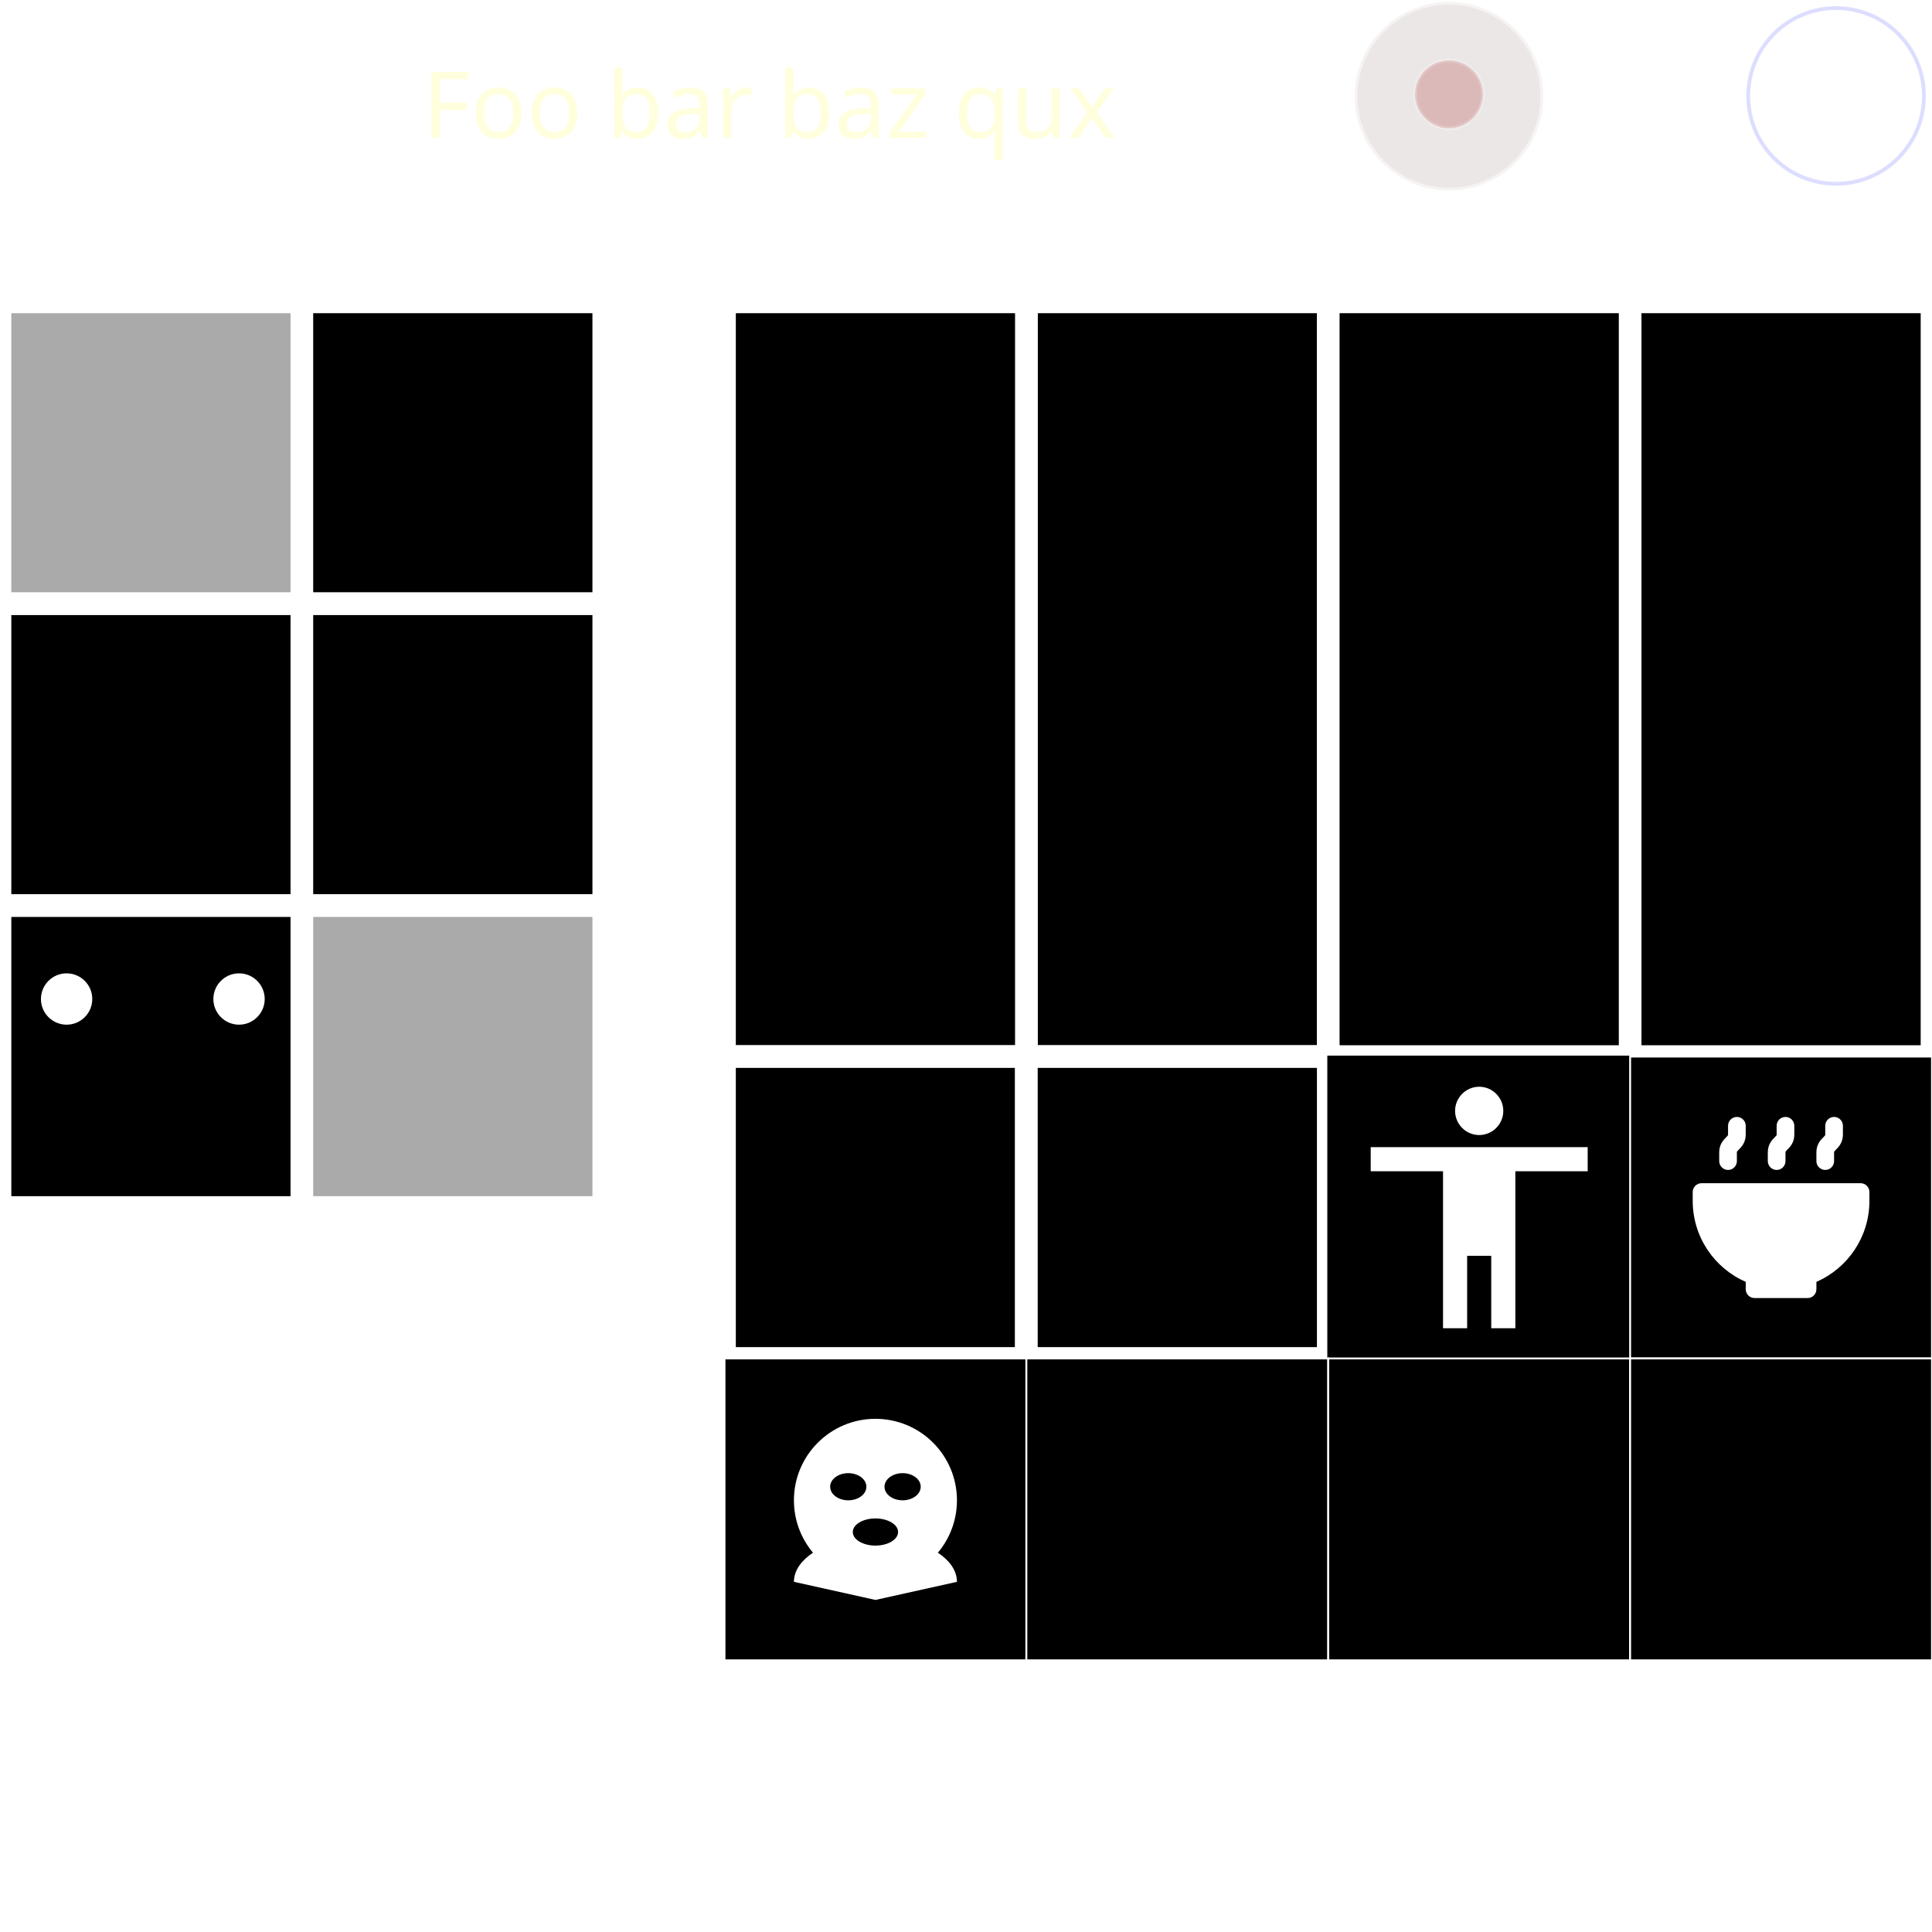
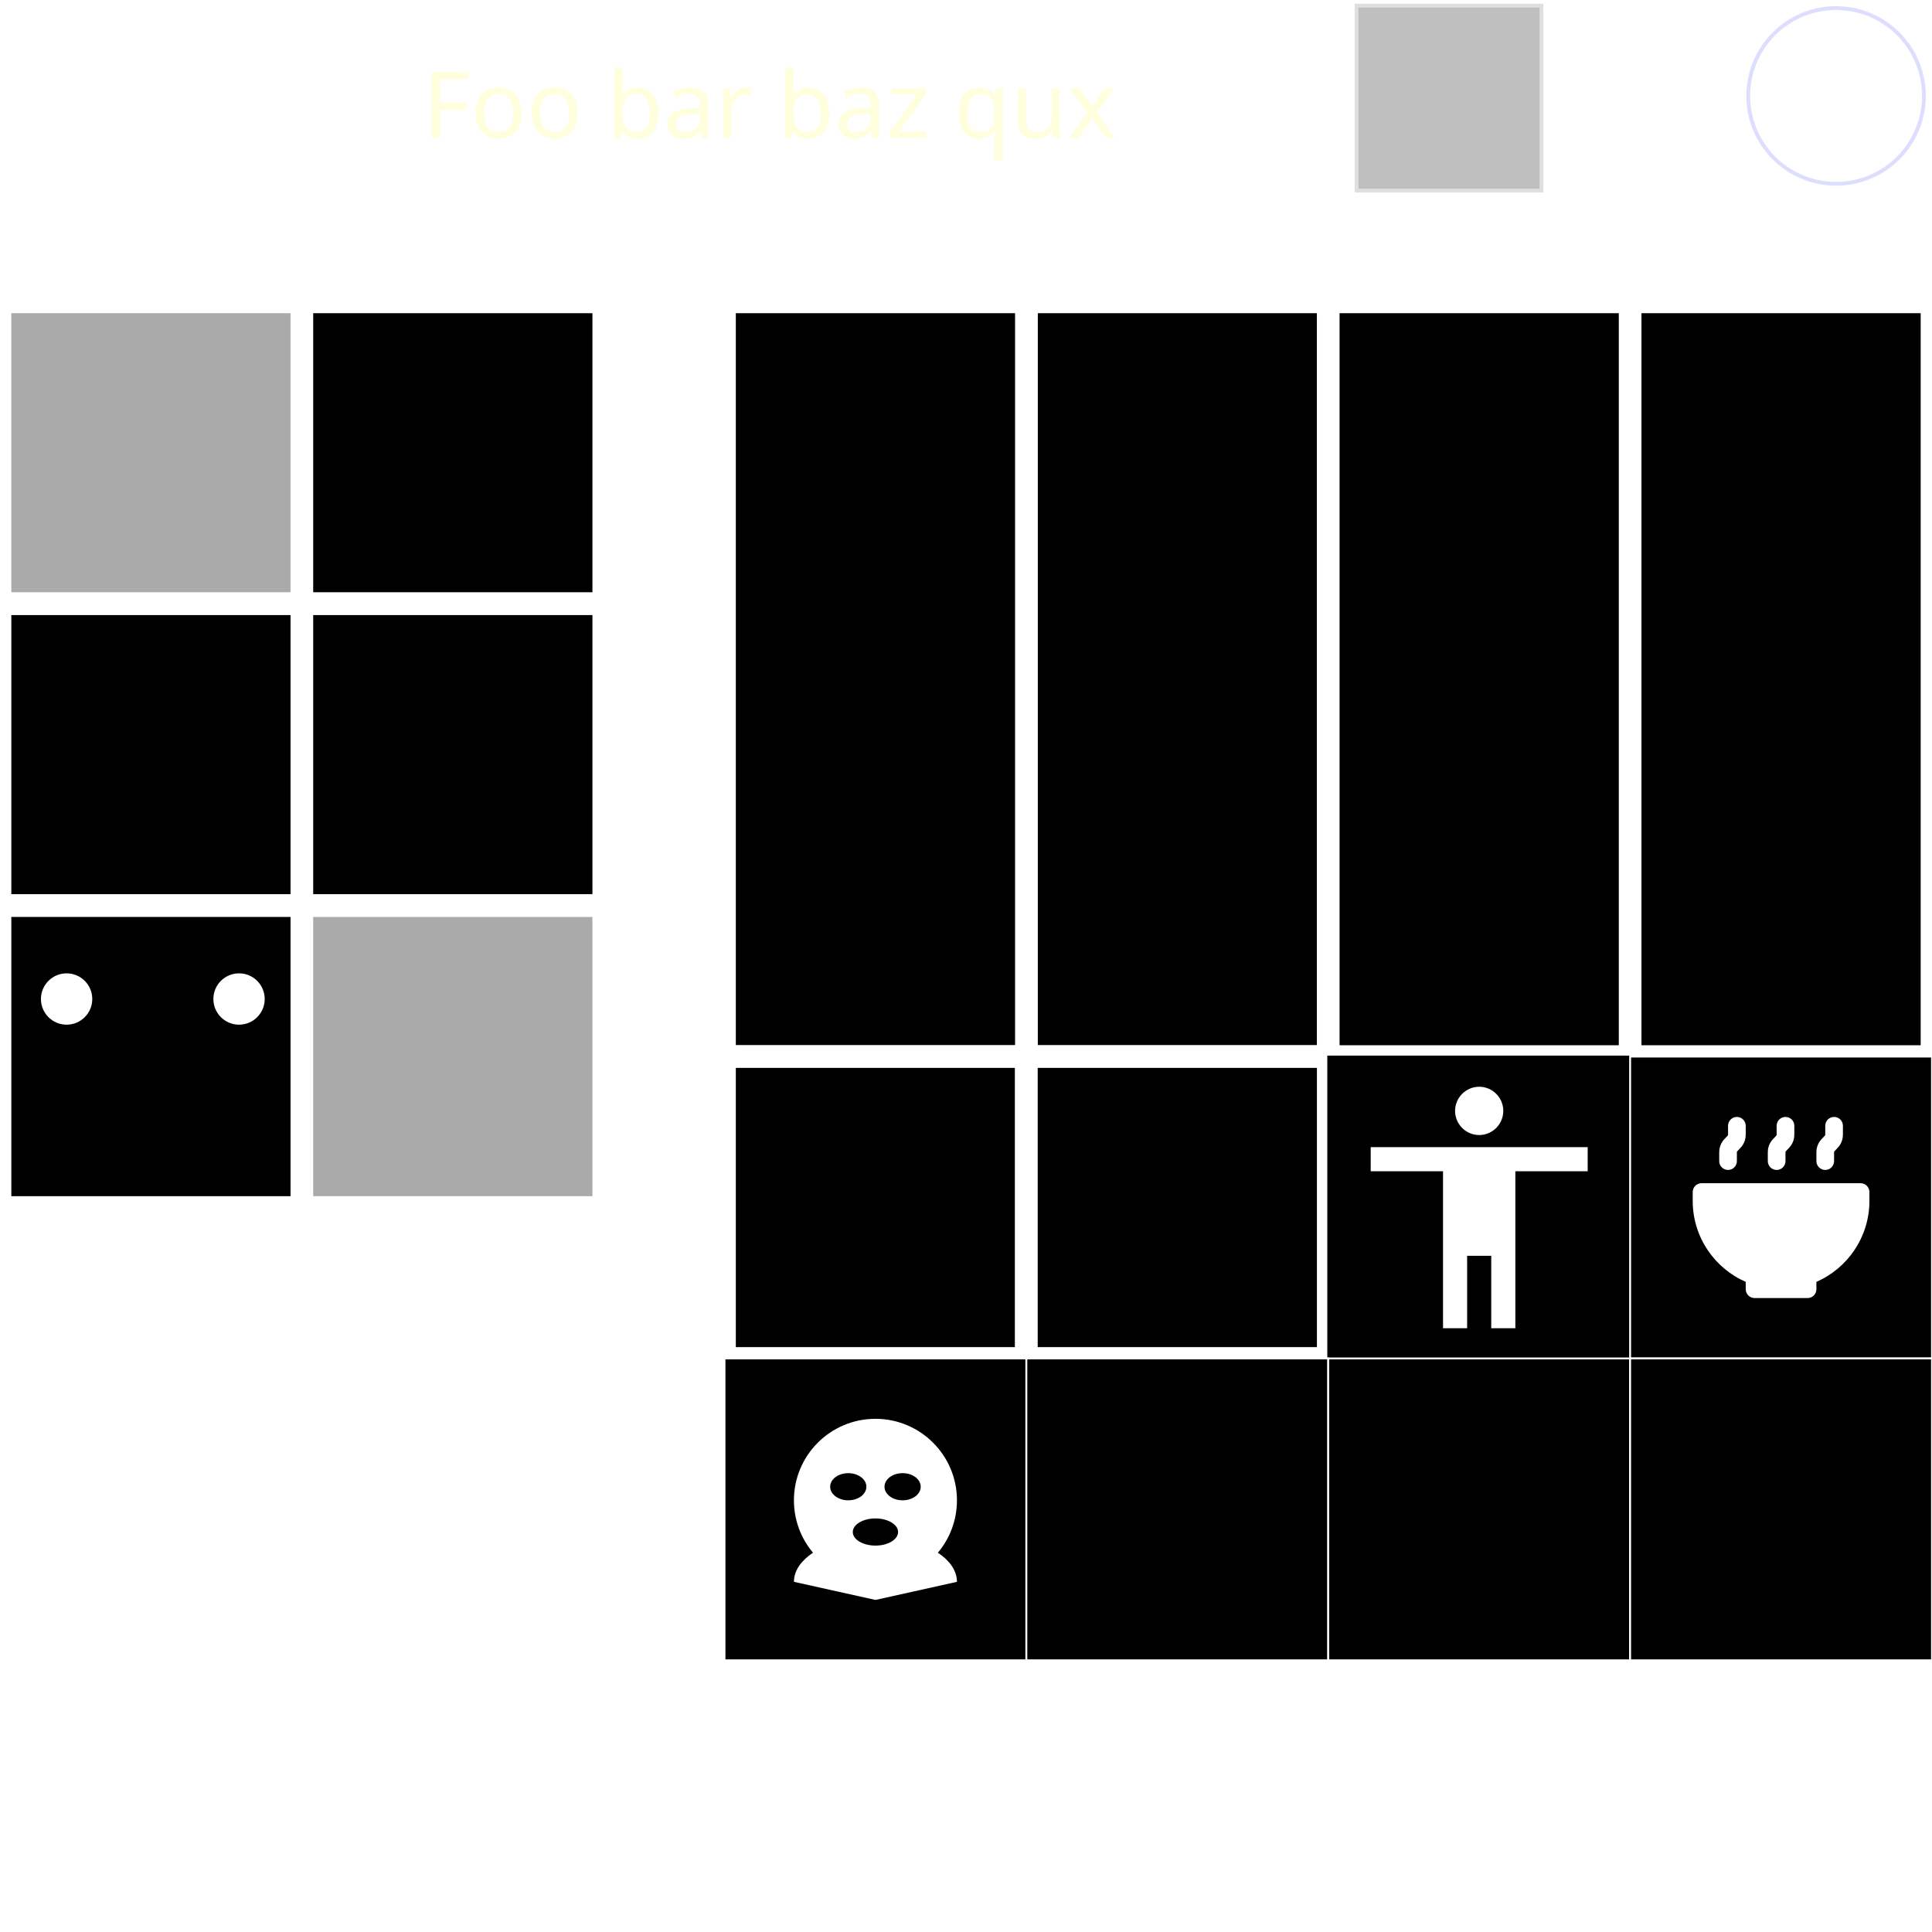
<svg xmlns="http://www.w3.org/2000/svg" xmlns:ns1="https://boxy-svg.com" width="1024" height="1024" viewBox="0 0 1024 1024" version="1.1">
  <defs>
    <ns1:grid x="0" y="0" width="16" height="16" />
  </defs>
  <g style="filter: none;">
    <polygon points="1024.000,0.000 921.600,0.000 921.600,102.400 1024.000,102.400 " style="fill-opacity: 0; stroke-width: 8px;">
-       </polygon>
+                         </polygon>
    <polygon points="819.200,0.000 716.800,0.000 716.800,102.400 819.200,102.400 " style="fill-opacity: 0.25; fill: none;">
-       </polygon>
+                         </polygon>
    <polygon points="160 320 0 320 0 160 160 160" style="stroke: rgb(255, 255, 255); fill: rgb(170, 170, 170); stroke-width: 12px;">
-       </polygon>
+                         </polygon>
    <polygon points="320 320 160 320 160 160 320 160" style="stroke: rgb(255, 255, 255); stroke-width: 12px;">
-       </polygon>
+                         </polygon>
    <polygon points="0 480 0 320 160 320 160 480" style="stroke: rgb(255, 255, 255); stroke-width: 12px;">
-       </polygon>
+                         </polygon>
    <polygon points="320 320 320 480 160 480 160 320" style="stroke: rgb(255, 255, 255); stroke-width: 12px;">
-       </polygon>
+                         </polygon>
    <polygon points="160 640 0 640 0 480 160 480" style="stroke: rgb(255, 255, 255); stroke-width: 12px;">
-       </polygon>
+                         </polygon>
    <polygon points="320 640 160 640 160 480 320 480" style="stroke: rgb(255, 255, 255); fill: rgb(170, 170, 170); stroke-width: 12px;">
-       </polygon>
+                         </polygon>
    <polygon points="704 560 544 560 544 160 704 160" style="stroke: rgb(255, 255, 255); stroke-width: 12px;">
-       </polygon>
+                         </polygon>
    <polygon points="1024 560 864 560 864 160 1024 160" style="stroke: rgb(255, 255, 255); stroke-width: 12px;">
-       </polygon>
+                         </polygon>
    <polygon points="864 160 864 560 704 560 704 160" style="stroke: rgb(255, 255, 255); stroke-width: 12px;">
-       </polygon>
+                         </polygon>
    <polygon points="384 560 384 160 544 160 544 560" style="stroke: rgb(255, 255, 255); stroke-width: 12px;">
-       </polygon>
+                         </polygon>
    <polygon points="544 720 384 720 384 560 544 560" style="stroke: rgb(255, 255, 255); stroke-width: 12px;">
-       </polygon>
+                         </polygon>
    <polygon points="704 720 544 720 544 560 704 560" style="stroke: rgb(255, 255, 255); stroke-width: 12px;">
-       </polygon>
+                         </polygon>
    <polygon points="665.600,0.000 153.600,0.000 153.600,128.000 665.600,128.000 " style="fill-opacity: 0.2; fill: none; stroke-width: 4px; stroke-opacity: 0.25;">
-       </polygon>
+                         </polygon>
    <polygon points="864 720 704 720 704 560 864 560" style="stroke: rgb(0, 0, 0);">
-       </polygon>
+                         </polygon>
    <polygon points="1024 720 864 720 864 560 1024 560" style="stroke: rgb(255, 255, 255);">
-       </polygon>
+                         </polygon>
    <polygon points="544 880 384 880 384 720 544 720" style="stroke: rgb(255, 255, 255);">
-       </polygon>
+                         </polygon>
    <polygon points="704 880 544 880 544 720 704 720" style="stroke: rgb(255, 255, 255);">
-       </polygon>
+                         </polygon>
    <polygon points="864 880 704 880 704 720 864 720" style="stroke: rgb(255, 255, 255);">
-       </polygon>
+                         </polygon>
    <polygon points="1024 880 864 880 864 720 1024 720" style="stroke: rgb(255, 255, 255);">
-       </polygon>
+                         </polygon>
  </g>
  <g transform="matrix(1, 0, 0, 1, -160, -90)">
    <circle style="stroke: rgb(0, 0, 0); fill: rgb(255, 255, 255);" cx="195.304" cy="619.496" r="14.104">
-       </circle>
+                         </circle>
    <circle style="stroke: rgb(0, 0, 0); fill: rgb(255, 255, 255);" cx="286.696" cy="619.496" r="14.104">
-       </circle>
+                         </circle>
  </g>
  <g>
    <circle style="fill: none; stroke-width: 2px; stroke: rgb(221, 221, 255);" cx="973.159" cy="50.842" r="46.558" />
  </g>
  <g style="" transform="matrix(1.073919, 0, 0, 1.073919, -56.94018, -3.599732)">
-     <circle style="fill-opacity: 0.2; stroke-width: 2.794px; fill: rgb(163, 135, 135); stroke-opacity: 0.5; stroke: rgb(255, 255, 255);" cx="768.159" cy="50.842" r="46.558" />
-     <circle style="fill: rgb(181, 79, 79); stroke-width: 1.862px; stroke-opacity: 0.2; fill-opacity: 0.3; stroke: rgb(255, 255, 255);" cx="768.159" cy="49.91" r="16.761" />
+     <circle style="fill-opacity: 0.2; stroke-width: 2.794px; fill: rgb(163, 135, 135); stroke-opacity: 0.5; stroke: rgb(255, 255, 255); visibility: hidden;" cx="768.159" cy="50.842" r="46.558" />
+     <polygon points="814.717 5.214 721.6 5.214 721.6 98.331 814.717 98.331" style="fill-opacity: 0.25; stroke: rgb(255, 255, 255); stroke-width: 3.725px; stroke-opacity: 0.5;">
+                         </polygon>
  </g>
  <g>
    <text style="fill: rgb(255, 255, 221); font-family: 'American Typewriter'; font-size: 49px; white-space: pre;" x="224" y="73.095">Foo bar baz qux</text>
  </g>
  <g transform="matrix(10.30466, 0, 0, 10.32257, 1094.995, 372.3014)" style="">
    <defs />
    <path d="M -30.18 19.733 C -29.498 19.733 -28.94 20.291 -28.94 20.973 C -28.94 21.655 -29.498 22.213 -30.18 22.213 C -30.862 22.213 -31.42 21.655 -31.42 20.973 C -31.42 20.291 -30.862 19.733 -30.18 19.733 Z M -24.6 24.073 L -28.32 24.073 L -28.32 32.133 L -29.56 32.133 L -29.56 28.413 L -30.8 28.413 L -30.8 32.133 L -32.04 32.133 L -32.04 24.073 L -35.76 24.073 L -35.76 22.833 L -24.6 22.833 L -24.6 24.073 Z" style="fill: rgb(255, 255, 255); transform-origin: -30.18px 22.371px; stroke-width: 0.388px;" />
  </g>
  <g transform="matrix(4.934044, 0, 0, 4.934044, 884.7916, 586.9591)" style="">
    <defs />
    <path d="M 8.204 1.971 C 8.204 1.447 7.779 1.022 7.254 1.022 C 6.73 1.022 6.305 1.447 6.305 1.971 L 6.305 2.92 C 6.305 2.926 6.306 2.932 6.306 2.937 C 6.309 2.979 6.31 2.996 6.109 3.198 L 6.09 3.217 C 5.836 3.47 5.356 3.949 5.356 4.818 L 5.356 5.767 C 5.356 6.291 5.781 6.716 6.305 6.716 C 6.83 6.716 7.254 6.291 7.254 5.767 L 7.254 4.818 C 7.254 4.812 7.254 4.806 7.254 4.801 C 7.251 4.759 7.25 4.742 7.451 4.54 L 7.47 4.521 C 7.723 4.268 8.204 3.789 8.204 2.92 L 8.204 1.971 Z M 2.509 9.089 C 2.509 8.565 2.934 8.14 3.458 8.14 L 20.542 8.14 C 21.066 8.14 21.491 8.565 21.491 9.089 L 21.491 10.038 C 21.491 13.93 19.148 17.275 15.796 18.739 L 15.796 19.529 C 15.796 20.053 15.372 20.478 14.847 20.478 L 9.153 20.478 C 8.629 20.478 8.204 20.053 8.204 19.529 L 8.204 18.739 C 4.852 17.275 2.509 13.93 2.509 10.038 L 2.509 9.089 Z M 17.695 1.022 C 18.219 1.022 18.644 1.447 18.644 1.971 L 18.644 2.92 C 18.644 3.789 18.163 4.268 17.91 4.521 L 17.891 4.54 C 17.69 4.742 17.691 4.759 17.694 4.801 C 17.694 4.806 17.695 4.812 17.695 4.818 L 17.695 5.767 C 17.695 6.291 17.27 6.716 16.746 6.716 C 16.221 6.716 15.796 6.291 15.796 5.767 L 15.796 4.818 C 15.796 3.949 16.277 3.47 16.53 3.217 L 16.549 3.198 C 16.75 2.996 16.749 2.979 16.746 2.937 C 16.746 2.932 16.746 2.926 16.746 2.92 L 16.746 1.971 C 16.746 1.447 17.17 1.022 17.695 1.022 Z M 13.424 1.971 C 13.424 1.447 12.999 1.022 12.475 1.022 C 11.95 1.022 11.525 1.447 11.525 1.971 L 11.525 2.92 C 11.525 2.926 11.526 2.932 11.526 2.937 C 11.529 2.979 11.53 2.996 11.329 3.198 L 11.31 3.217 C 11.057 3.47 10.576 3.949 10.576 4.818 L 10.576 5.767 C 10.576 6.291 11.001 6.716 11.525 6.716 C 12.05 6.716 12.475 6.291 12.475 5.767 L 12.475 4.818 C 12.475 4.812 12.474 4.806 12.474 4.801 C 12.471 4.759 12.47 4.742 12.671 4.54 L 12.69 4.521 C 12.943 4.268 13.424 3.789 13.424 2.92 L 13.424 1.971 Z" style="fill: rgb(255, 255, 255);" />
  </g>
  <g transform="matrix(6.9503, 0, 0, 6.9503, 380.5964, 716.5966)" style="">
    <defs />
    <path d="M 12 5.094 C 15.433 5.094 18.216 7.877 18.216 11.309 C 18.216 12.831 17.669 14.225 16.761 15.305 C 17.628 15.878 18.166 16.61 18.212 17.411 L 18.216 17.525 L 12 18.906 L 5.784 17.525 L 5.788 17.411 C 5.834 16.61 6.372 15.878 7.239 15.305 C 6.331 14.225 5.784 12.831 5.784 11.309 C 5.784 7.877 8.567 5.094 12 5.094 Z M 12 12.691 C 11.046 12.691 10.273 13.154 10.273 13.727 C 10.273 14.299 11.046 14.762 12 14.762 C 12.954 14.762 13.727 14.299 13.727 13.727 C 13.727 13.154 12.954 12.691 12 12.691 Z M 9.928 9.238 C 9.165 9.238 8.547 9.701 8.547 10.273 C 8.547 10.846 9.165 11.309 9.928 11.309 C 10.691 11.309 11.309 10.846 11.309 10.273 C 11.309 9.701 10.691 9.238 9.928 9.238 Z M 14.072 9.238 C 13.309 9.238 12.691 9.701 12.691 10.273 C 12.691 10.846 13.309 11.309 14.072 11.309 C 14.835 11.309 15.453 10.846 15.453 10.273 C 15.453 9.701 14.835 9.238 14.072 9.238 Z" style="fill: rgb(255, 255, 255);" />
  </g>
</svg>
